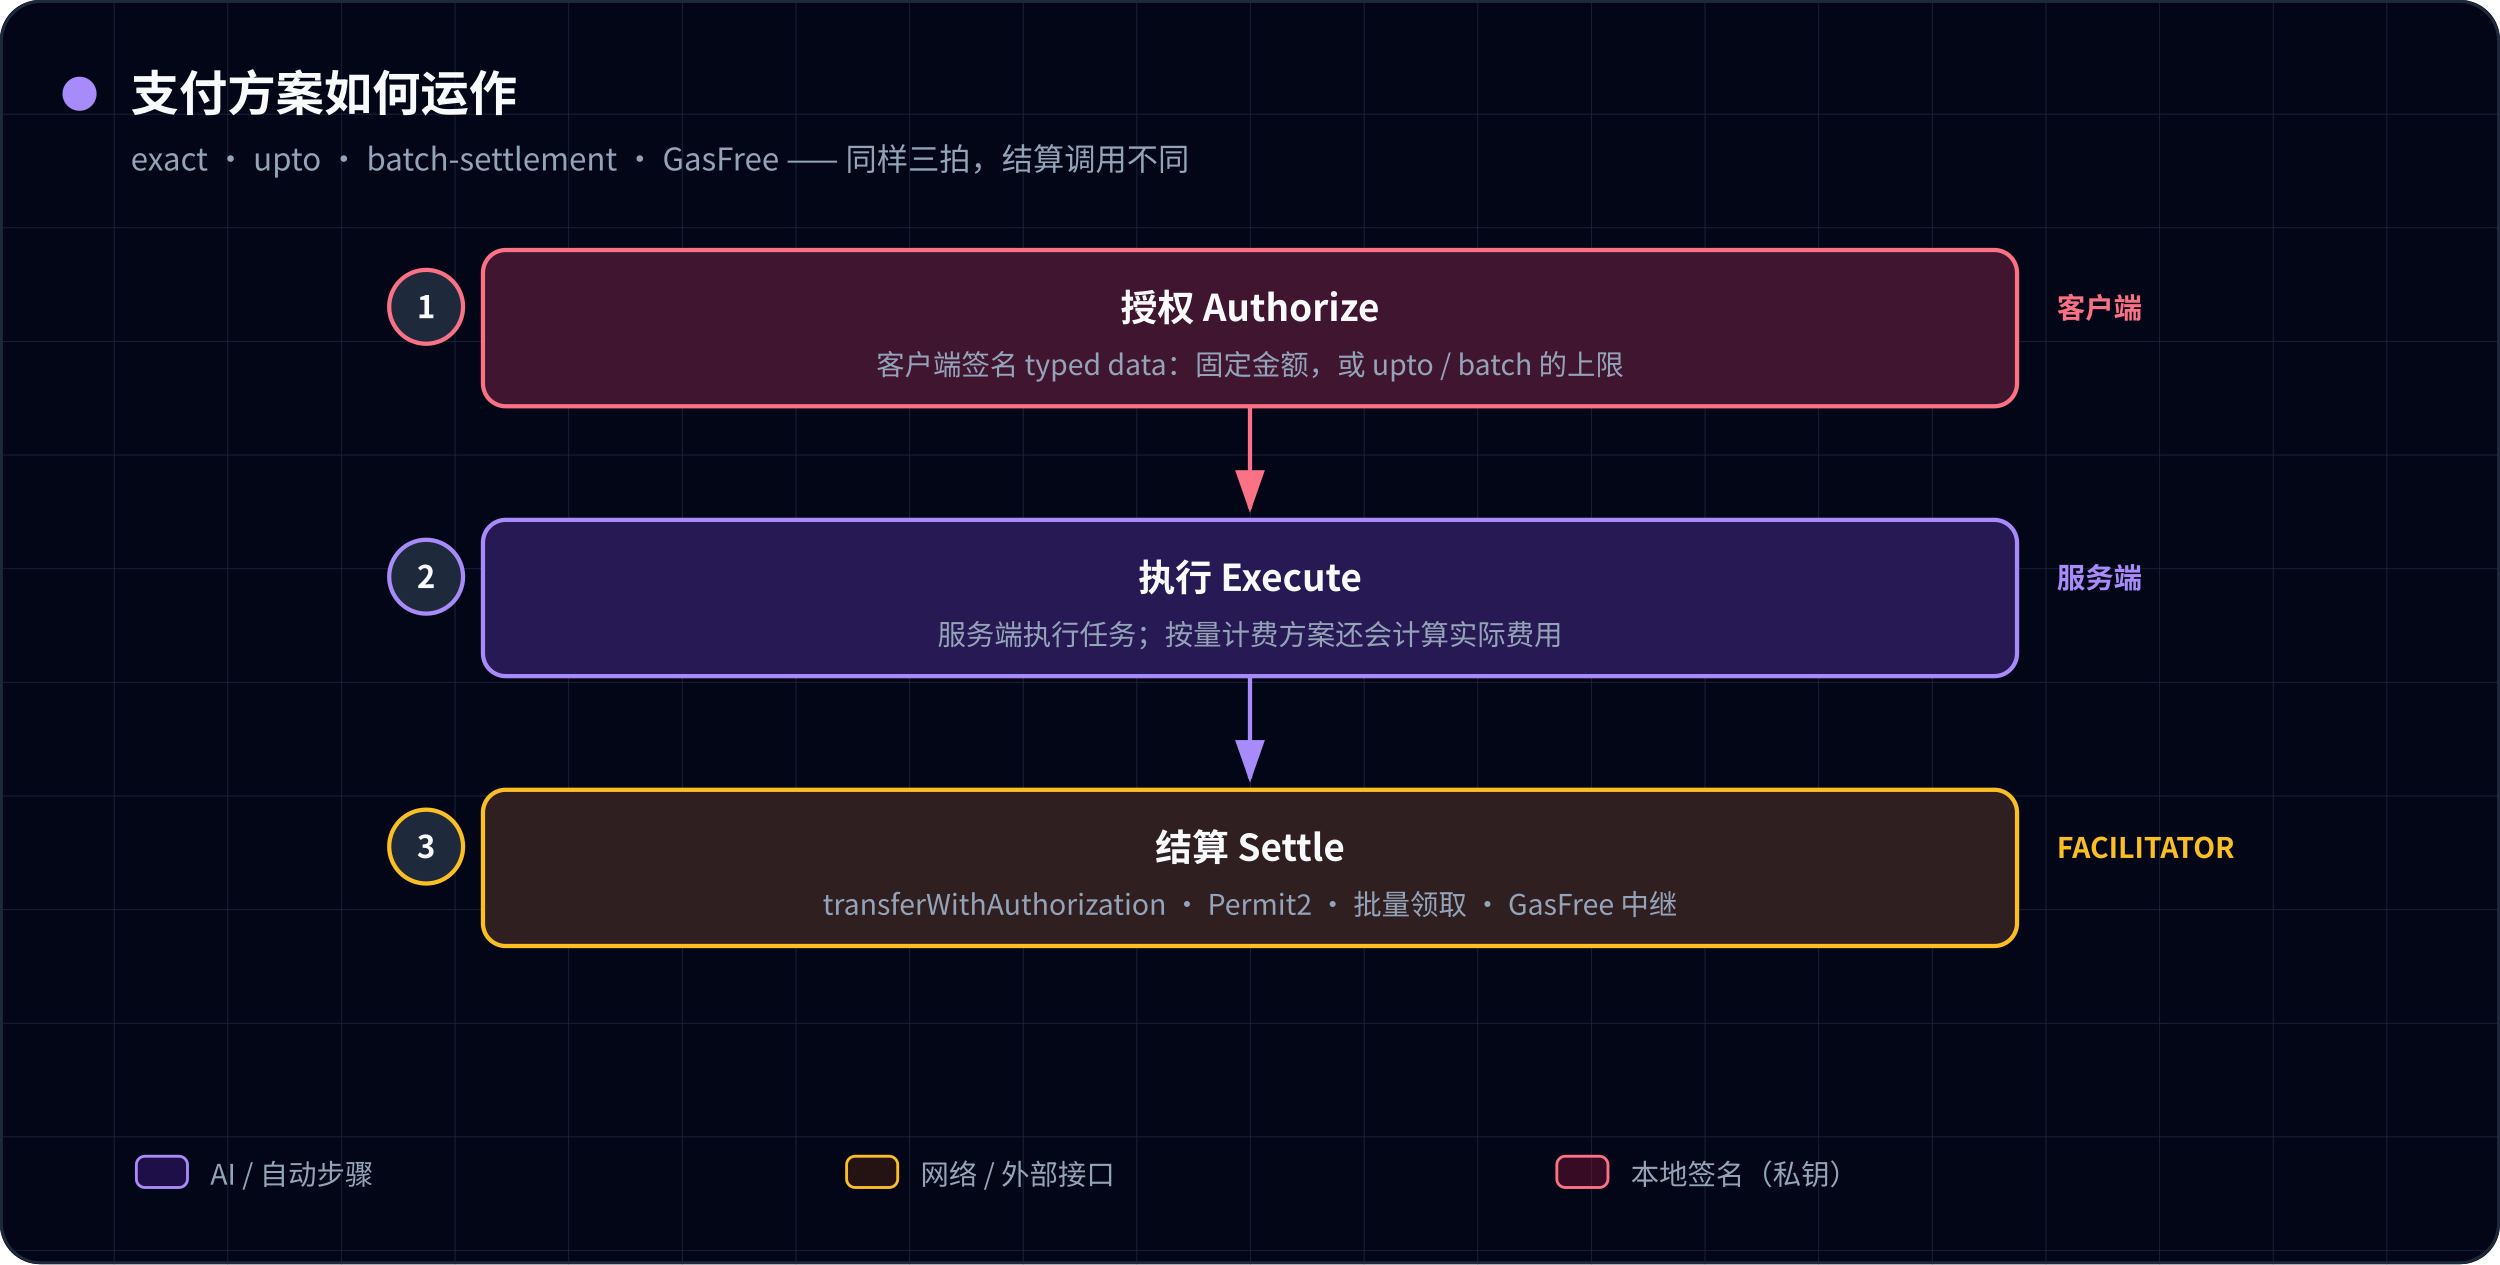
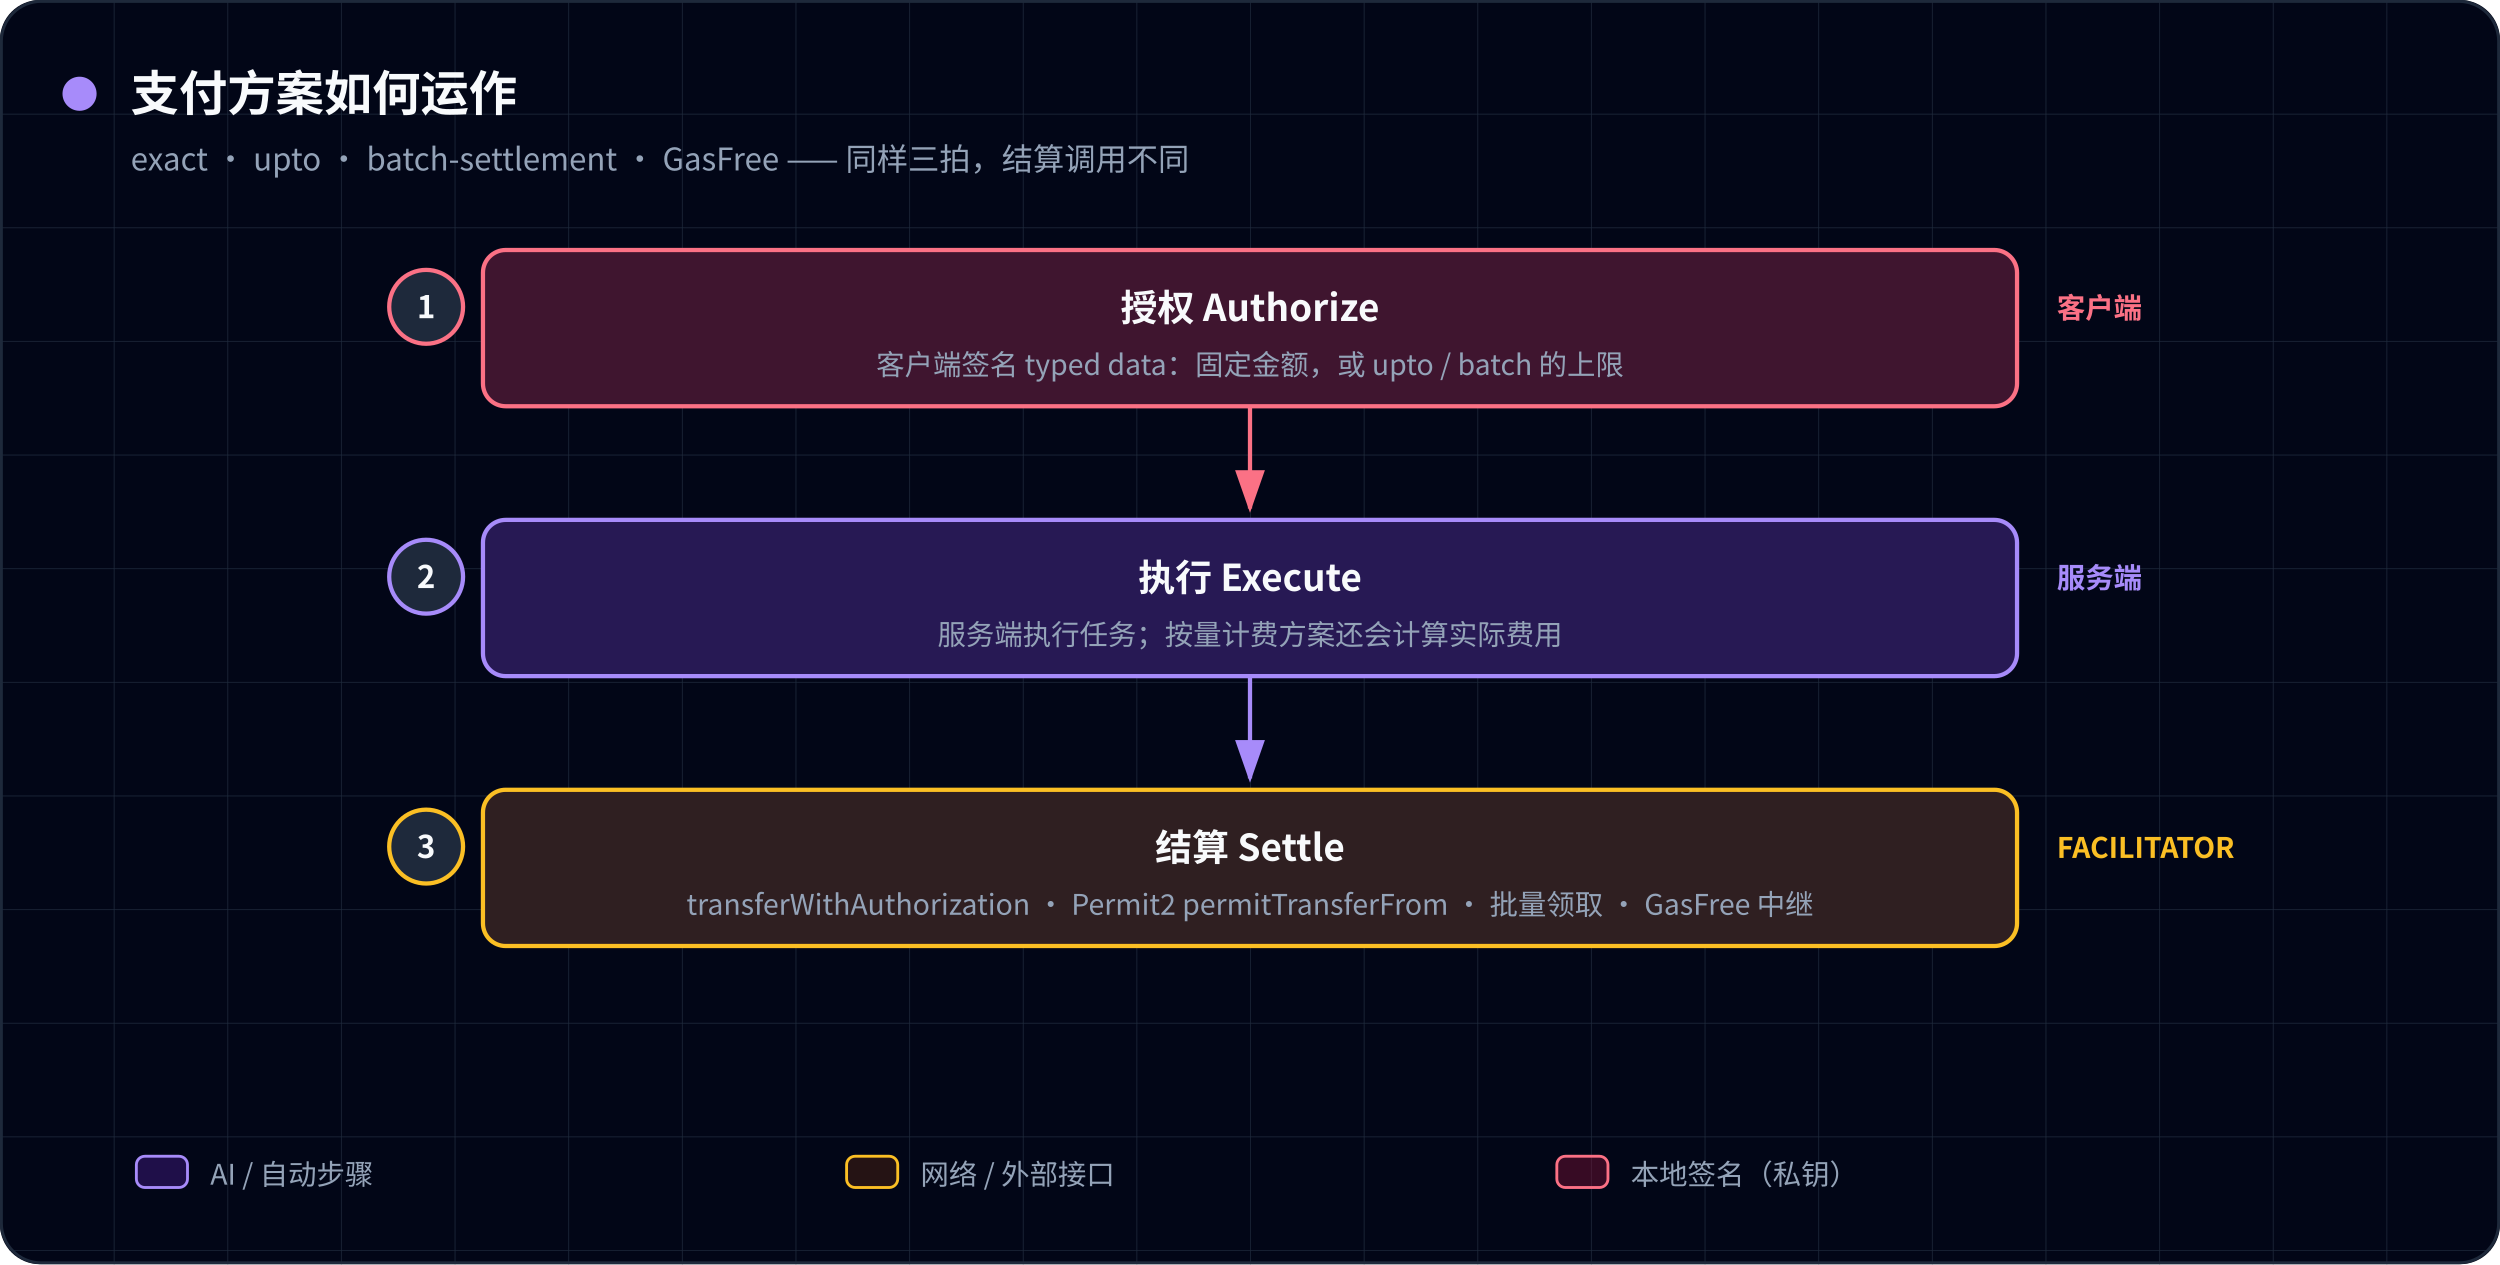
<svg xmlns="http://www.w3.org/2000/svg" viewBox="0 0 880 445" width="880" height="445" font-family="'JetBrains Mono','SFMono-Regular',Menlo,Consolas,'PingFang SC','Hiragino Sans GB','Microsoft YaHei','Noto Sans CJK SC','Noto Sans SC','Source Han Sans SC',monospace" role="img">
  <defs>
    <pattern id="grid" width="40" height="40" patternUnits="userSpaceOnUse">
      <path d="M 40 0 L 0 0 0 40" fill="none" stroke="#1e293b" stroke-width="0.5" />
    </pattern>
    <marker id="ah-slate" markerWidth="10" markerHeight="7" refX="9" refY="3.5" orient="auto">
      <polygon points="0 0, 10 3.5, 0 7" fill="#64748b" />
    </marker>
    <marker id="ah-cyan" markerWidth="10" markerHeight="7" refX="9" refY="3.5" orient="auto">
      <polygon points="0 0, 10 3.5, 0 7" fill="#22d3ee" />
    </marker>
    <marker id="ah-emerald" markerWidth="10" markerHeight="7" refX="9" refY="3.5" orient="auto">
      <polygon points="0 0, 10 3.5, 0 7" fill="#34d399" />
    </marker>
    <marker id="ah-violet" markerWidth="10" markerHeight="7" refX="9" refY="3.5" orient="auto">
      <polygon points="0 0, 10 3.5, 0 7" fill="#a78bfa" />
    </marker>
    <marker id="ah-amber" markerWidth="10" markerHeight="7" refX="9" refY="3.5" orient="auto">
      <polygon points="0 0, 10 3.5, 0 7" fill="#fbbf24" />
    </marker>
    <marker id="ah-rose" markerWidth="10" markerHeight="7" refX="9" refY="3.5" orient="auto">
      <polygon points="0 0, 10 3.5, 0 7" fill="#fb7185" />
    </marker>
  </defs>
  <rect width="880" height="445" rx="14" fill="#020617" />
  <rect width="880" height="445" rx="14" fill="url(#grid)" />
  <rect x="0.5" y="0.5" width="879" height="444" rx="14" fill="none" stroke="#1e293b" />
  <circle cx="28" cy="33" r="6" fill="#a78bfa" />
  <text x="46" y="39" fill="#f8fafc" font-size="17" font-weight="700">支付方案如何运作</text>
  <text x="46" y="60" fill="#94a3b8" font-size="11">exact · upto · batch-settlement · GasFree —— 同样三拍，结算调用不同</text>
  <rect x="170" y="88" width="540" height="55" rx="8" fill="#0f172a" />
  <rect x="170" y="88" width="540" height="55" rx="8" fill="rgba(136, 19, 55, 0.4)" stroke="#fb7185" stroke-width="1.5" />
  <text x="440.0" y="113" fill="#f8fafc" font-size="13" font-weight="600" text-anchor="middle">授权 Authorize</text>
  <text x="440.0" y="132" fill="#94a3b8" font-size="10" text-anchor="middle">客户端签名 typed data：固定金额，或 upto / batch 的上限</text>
  <circle cx="150" cy="108" r="13" fill="#1e293b" stroke="#fb7185" stroke-width="1.5" />
  <text x="150" y="112" fill="#f8fafc" font-size="11" font-weight="700" text-anchor="middle">1</text>
  <text x="724" y="112" fill="#fb7185" font-size="10" font-weight="600">客户端</text>
  <line x1="440.0" y1="143" x2="440.0" y2="179" stroke="#fb7185" stroke-width="1.5" marker-end="url(#ah-rose)" />
  <rect x="170" y="183" width="540" height="55" rx="8" fill="#0f172a" />
  <rect x="170" y="183" width="540" height="55" rx="8" fill="rgba(76, 29, 149, 0.4)" stroke="#a78bfa" stroke-width="1.5" />
  <text x="440.0" y="208" fill="#f8fafc" font-size="13" font-weight="600" text-anchor="middle">执行 Execute</text>
  <text x="440.0" y="227" fill="#94a3b8" font-size="10" text-anchor="middle">服务端执行任务；按量计费方案还会计算实际费用</text>
  <circle cx="150" cy="203" r="13" fill="#1e293b" stroke="#a78bfa" stroke-width="1.5" />
  <text x="150" y="207" fill="#f8fafc" font-size="11" font-weight="700" text-anchor="middle">2</text>
  <text x="724" y="207" fill="#a78bfa" font-size="10" font-weight="600">服务端</text>
  <line x1="440.0" y1="238" x2="440.0" y2="274" stroke="#a78bfa" stroke-width="1.5" marker-end="url(#ah-violet)" />
  <rect x="170" y="278" width="540" height="55" rx="8" fill="#0f172a" />
  <rect x="170" y="278" width="540" height="55" rx="8" fill="rgba(120, 53, 15, 0.3)" stroke="#fbbf24" stroke-width="1.5" />
  <text x="440.0" y="303" fill="#f8fafc" font-size="13" font-weight="600" text-anchor="middle">结算 Settle</text>
-   <text x="440.0" y="322" fill="#94a3b8" font-size="10" text-anchor="middle">transferWithAuthorization · Permit2 · 批量领取 · GasFree 中继</text>
+   <text x="440.0" y="322" fill="#94a3b8" font-size="10" text-anchor="middle">transferWithAuthorization · Permit2 permitTransferFrom · 批量领取 · GasFree 中继</text>
  <circle cx="150" cy="298" r="13" fill="#1e293b" stroke="#fbbf24" stroke-width="1.5" />
  <text x="150" y="302" fill="#f8fafc" font-size="11" font-weight="700" text-anchor="middle">3</text>
  <text x="724" y="302" fill="#fbbf24" font-size="10" font-weight="600">FACILITATOR</text>
  <rect x="48" y="407" width="18" height="11" rx="3" fill="rgba(76, 29, 149, 0.4)" stroke="#a78bfa" stroke-width="1" />
  <text x="74" y="417" fill="#94a3b8" font-size="10">AI / 自动步骤</text>
  <rect x="298" y="407" width="18" height="11" rx="3" fill="rgba(120, 53, 15, 0.3)" stroke="#fbbf24" stroke-width="1" />
  <text x="324" y="417" fill="#94a3b8" font-size="10">网络 / 外部接口</text>
  <rect x="548" y="407" width="18" height="11" rx="3" fill="rgba(136, 19, 55, 0.4)" stroke="#fb7185" stroke-width="1" />
  <text x="574" y="417" fill="#94a3b8" font-size="10">本地签名（私钥）</text>
</svg>
